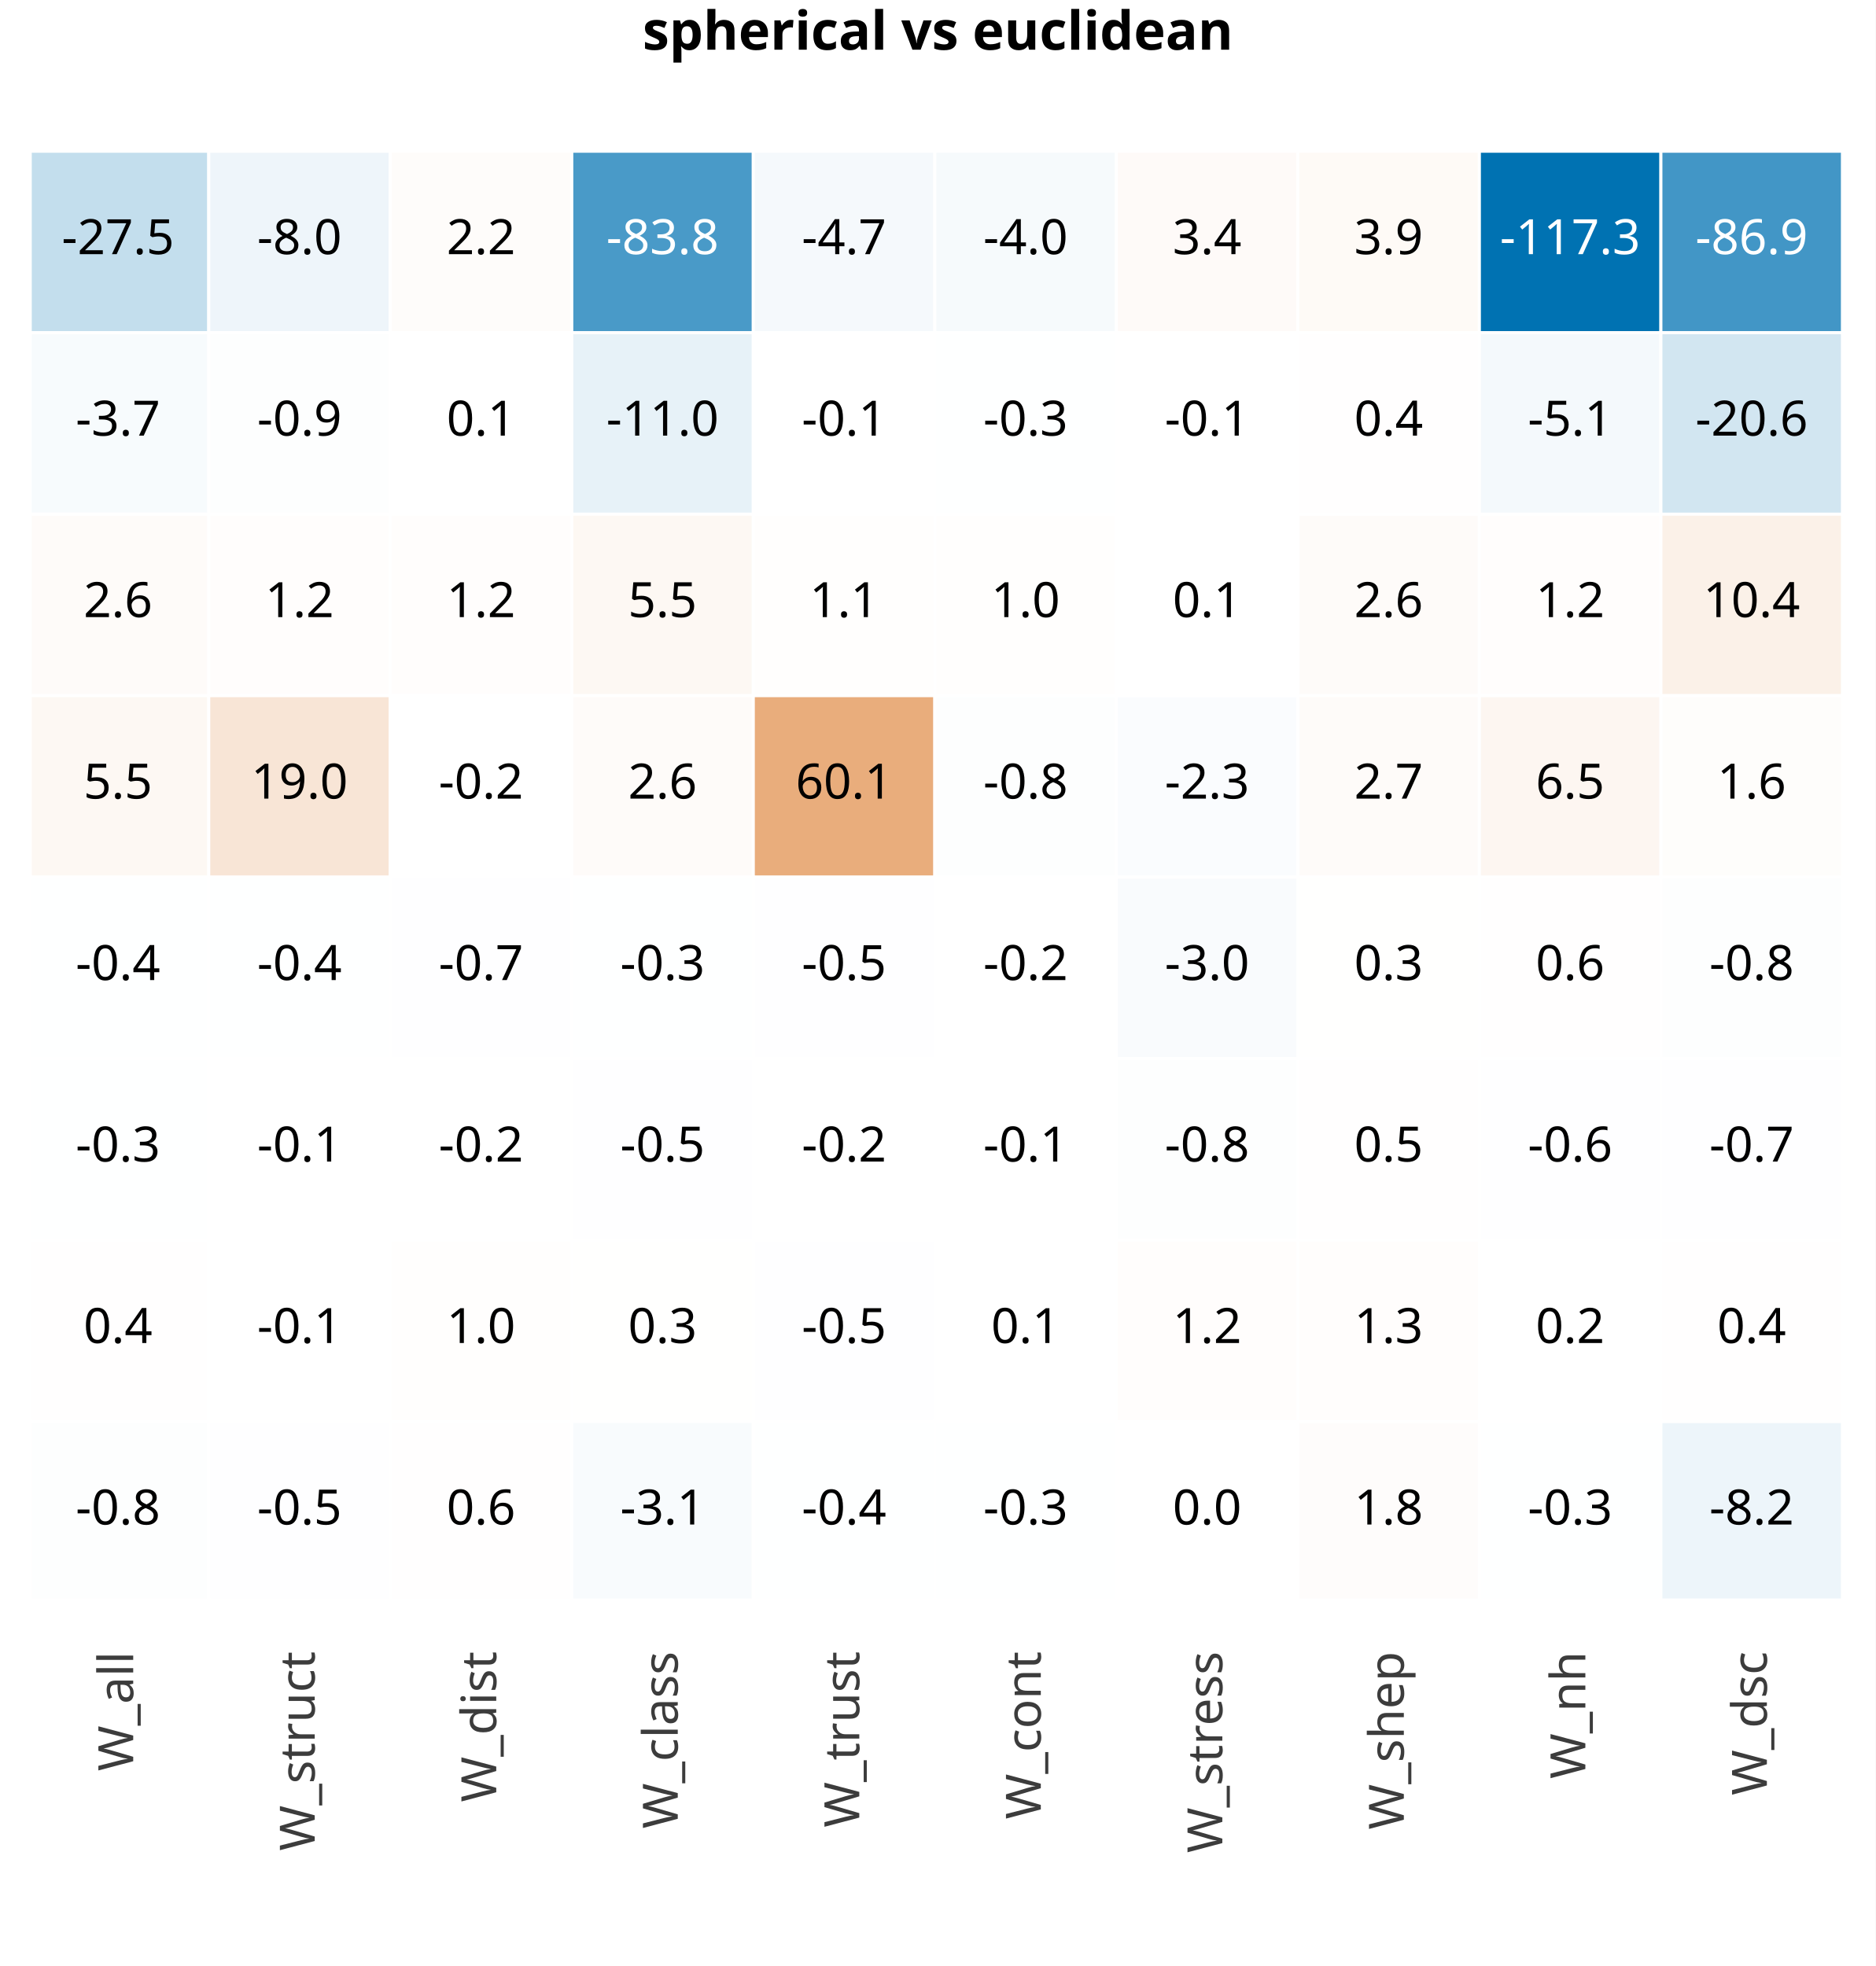
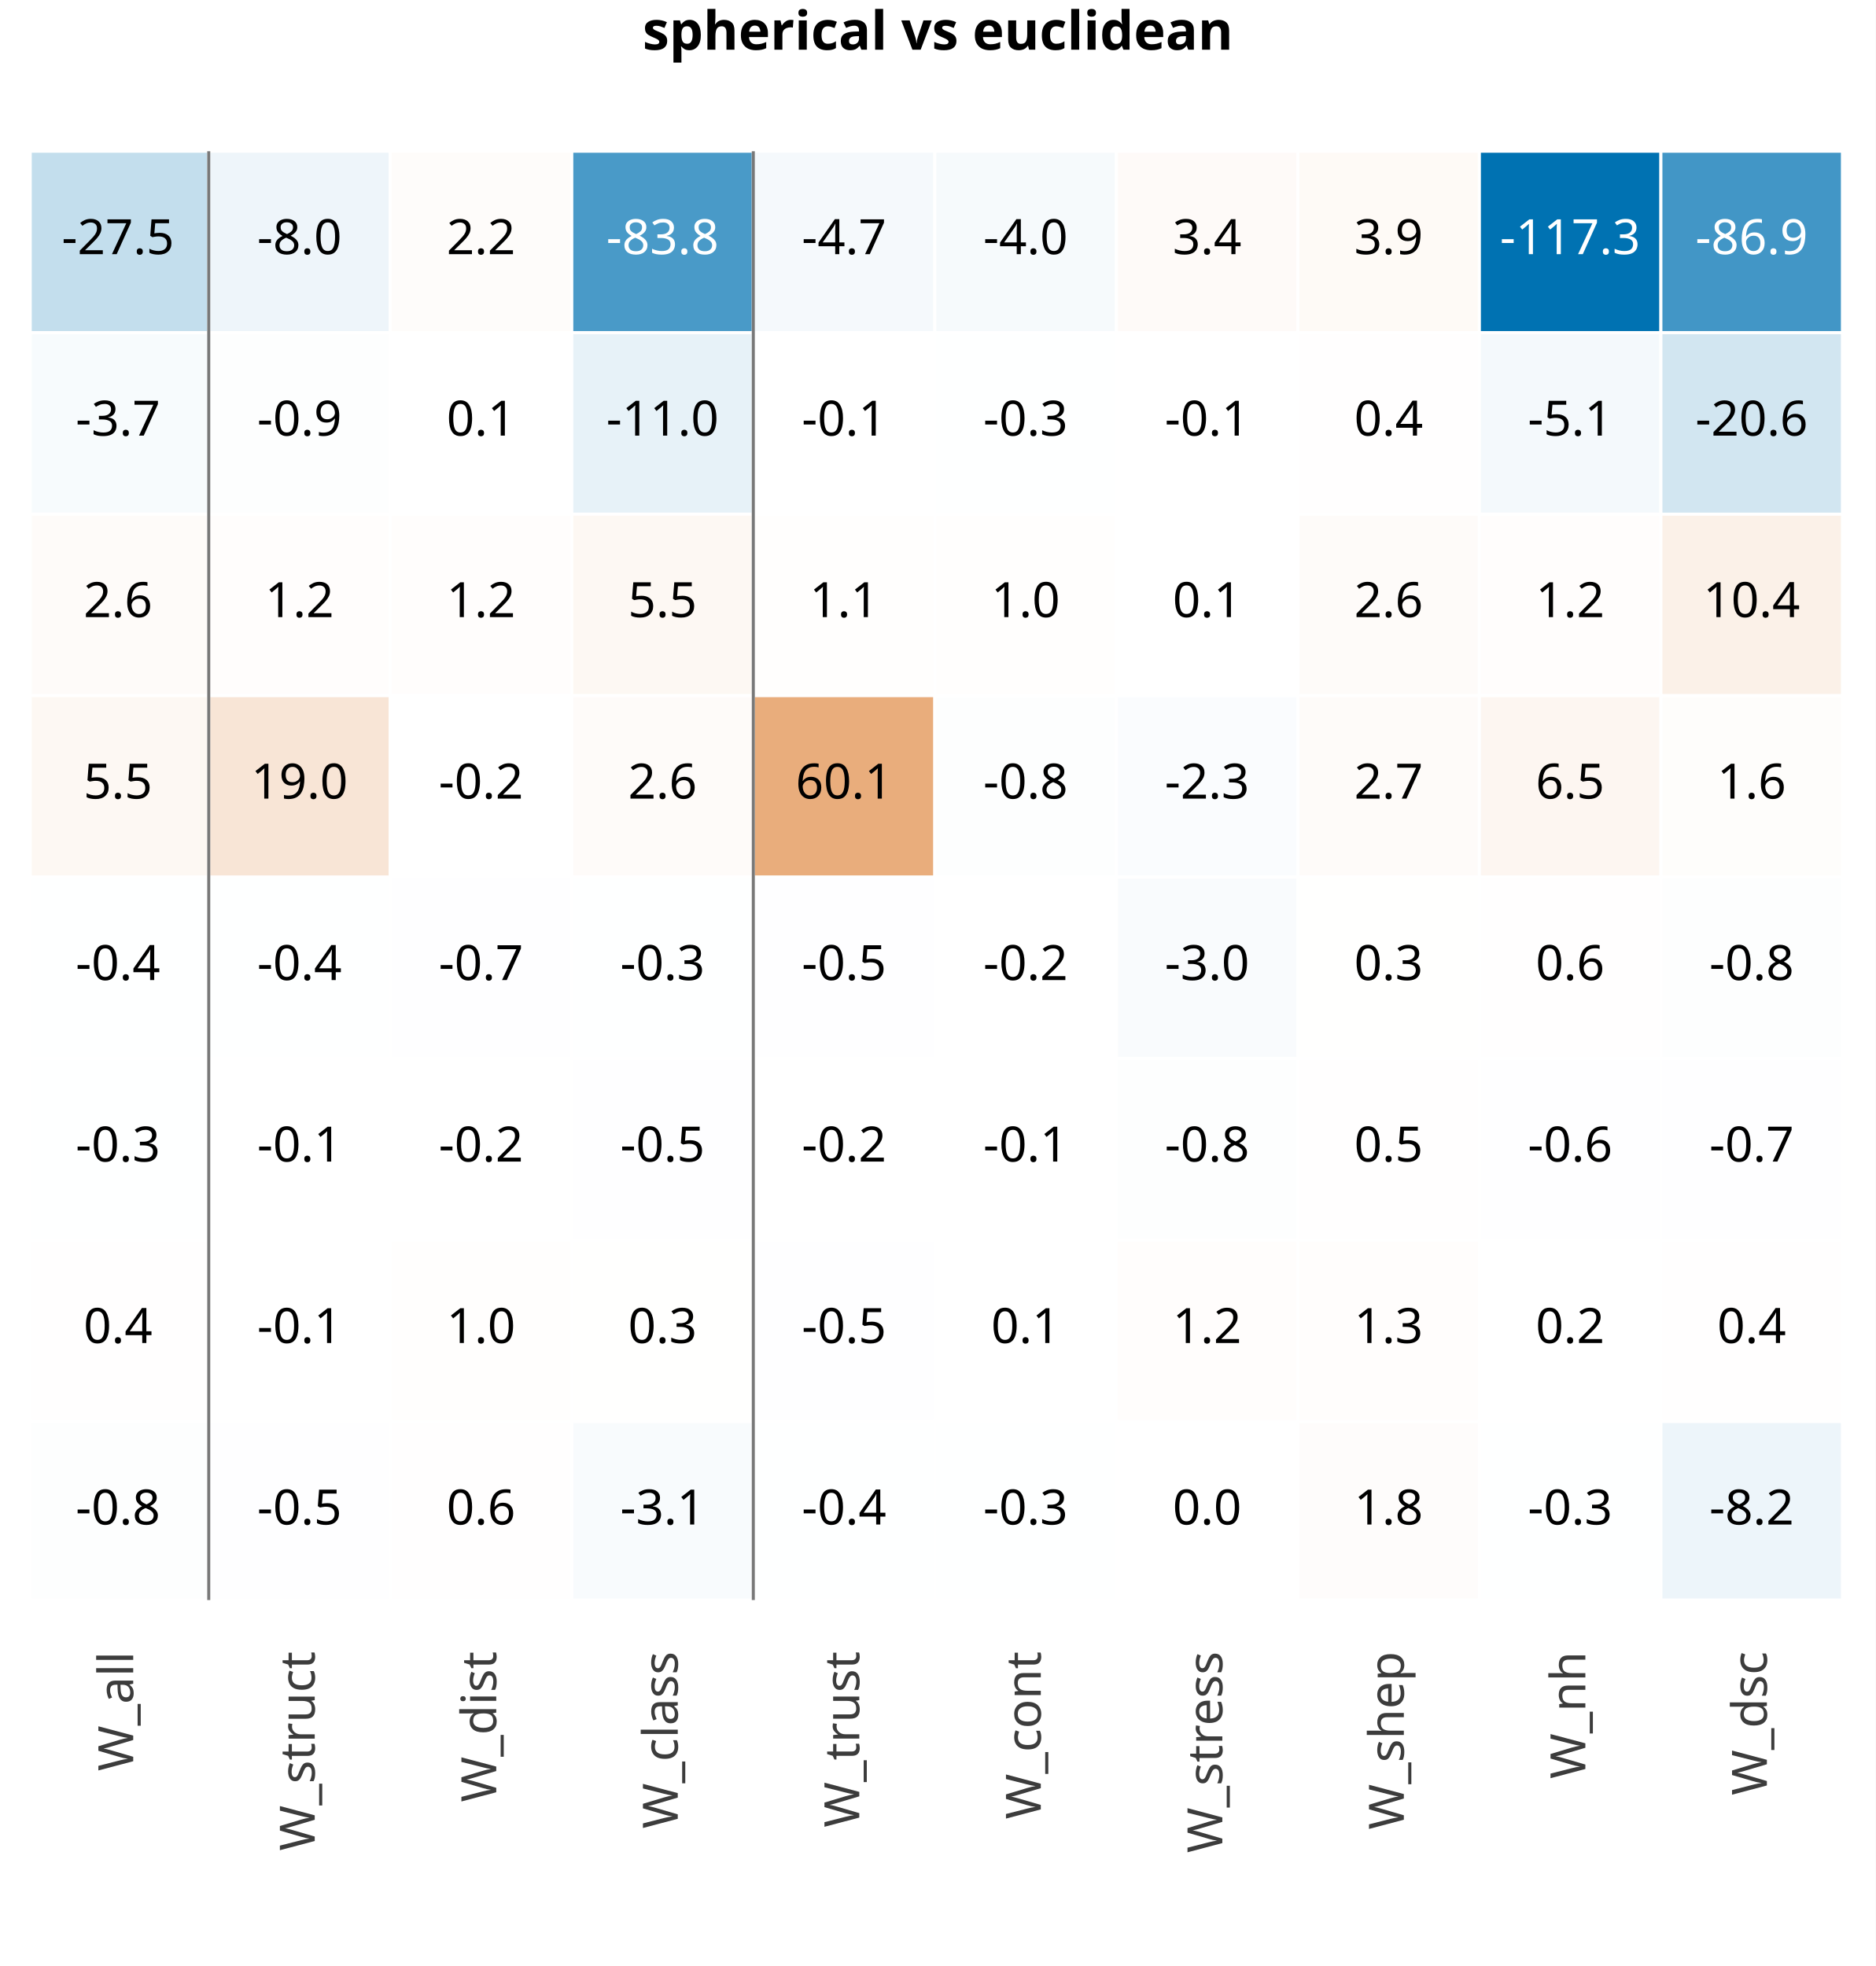
<svg xmlns="http://www.w3.org/2000/svg" width="620" height="650" viewBox="0 0 620 650">
  <rect x="0" y="0" width="620" height="650" opacity="1" fill="#FFFFFF" stroke="none" />
  <text x="310" y="12" dy="0.5ex" text-anchor="middle" font-family="sans-serif" font-size="17.742" opacity="1" fill="#000000" font-weight="bold">
spherical vs euclidean
</text>
  <text x="40" y="546" dy="0.5ex" text-anchor="end" font-family="sans-serif" font-size="16.129" opacity="1" fill="#3C3C3C" transform="rotate(270, 40, 546)">
W_all
</text>
  <text x="100" y="546" dy="0.5ex" text-anchor="end" font-family="sans-serif" font-size="16.129" opacity="1" fill="#3C3C3C" transform="rotate(270, 100, 546)">
W_struct
</text>
  <text x="160" y="546" dy="0.5ex" text-anchor="end" font-family="sans-serif" font-size="16.129" opacity="1" fill="#3C3C3C" transform="rotate(270, 160, 546)">
W_dist
</text>
  <text x="220" y="546" dy="0.5ex" text-anchor="end" font-family="sans-serif" font-size="16.129" opacity="1" fill="#3C3C3C" transform="rotate(270, 220, 546)">
W_class
</text>
  <text x="280" y="546" dy="0.5ex" text-anchor="end" font-family="sans-serif" font-size="16.129" opacity="1" fill="#3C3C3C" transform="rotate(270, 280, 546)">
W_trust
</text>
  <text x="340" y="546" dy="0.5ex" text-anchor="end" font-family="sans-serif" font-size="16.129" opacity="1" fill="#3C3C3C" transform="rotate(270, 340, 546)">
W_cont
</text>
  <text x="400" y="546" dy="0.5ex" text-anchor="end" font-family="sans-serif" font-size="16.129" opacity="1" fill="#3C3C3C" transform="rotate(270, 400, 546)">
W_stress
</text>
  <text x="460" y="546" dy="0.5ex" text-anchor="end" font-family="sans-serif" font-size="16.129" opacity="1" fill="#3C3C3C" transform="rotate(270, 460, 546)">
W_shep
</text>
  <text x="520" y="546" dy="0.5ex" text-anchor="end" font-family="sans-serif" font-size="16.129" opacity="1" fill="#3C3C3C" transform="rotate(270, 520, 546)">
W_nh
</text>
  <text x="580" y="546" dy="0.5ex" text-anchor="end" font-family="sans-serif" font-size="16.129" opacity="1" fill="#3C3C3C" transform="rotate(270, 580, 546)">
W_dsc
</text>
  <rect x="10" y="50" width="59" height="60" opacity="1" fill="#C3DEED" stroke="none" />
  <rect x="10" y="50" width="59" height="60" opacity="1" fill="none" stroke="#FFFFFF" />
  <text x="39" y="80" dy="0.5ex" text-anchor="middle" font-family="sans-serif" font-size="16.129" opacity="1" fill="#000000">
-27.5
</text>
  <rect x="69" y="50" width="60" height="60" opacity="1" fill="#EEF5FA" stroke="none" />
  <rect x="69" y="50" width="60" height="60" opacity="1" fill="none" stroke="#FFFFFF" />
  <text x="99" y="80" dy="0.5ex" text-anchor="middle" font-family="sans-serif" font-size="16.129" opacity="1" fill="#000000">
-8.0
</text>
  <rect x="129" y="50" width="60" height="60" opacity="1" fill="#FEFCFA" stroke="none" />
  <rect x="129" y="50" width="60" height="60" opacity="1" fill="none" stroke="#FFFFFF" />
  <text x="159" y="80" dy="0.5ex" text-anchor="middle" font-family="sans-serif" font-size="16.129" opacity="1" fill="#000000">
2.2
</text>
  <rect x="189" y="50" width="60" height="60" opacity="1" fill="#499AC8" stroke="none" />
  <rect x="189" y="50" width="60" height="60" opacity="1" fill="none" stroke="#FFFFFF" />
  <text x="219" y="80" dy="0.5ex" text-anchor="middle" font-family="sans-serif" font-size="16.129" opacity="1" fill="#FFFFFF">
-83.8
</text>
  <rect x="249" y="50" width="60" height="60" opacity="1" fill="#F5F9FC" stroke="none" />
  <rect x="249" y="50" width="60" height="60" opacity="1" fill="none" stroke="#FFFFFF" />
  <text x="279" y="80" dy="0.5ex" text-anchor="middle" font-family="sans-serif" font-size="16.129" opacity="1" fill="#000000">
-4.7
</text>
  <rect x="309" y="50" width="60" height="60" opacity="1" fill="#F6FAFC" stroke="none" />
  <rect x="309" y="50" width="60" height="60" opacity="1" fill="none" stroke="#FFFFFF" />
  <text x="339" y="80" dy="0.5ex" text-anchor="middle" font-family="sans-serif" font-size="16.129" opacity="1" fill="#000000">
-4.0
</text>
  <rect x="369" y="50" width="60" height="60" opacity="1" fill="#FEFAF8" stroke="none" />
  <rect x="369" y="50" width="60" height="60" opacity="1" fill="none" stroke="#FFFFFF" />
  <text x="399" y="80" dy="0.5ex" text-anchor="middle" font-family="sans-serif" font-size="16.129" opacity="1" fill="#000000">
3.4
</text>
  <rect x="429" y="50" width="60" height="60" opacity="1" fill="#FEFAF6" stroke="none" />
  <rect x="429" y="50" width="60" height="60" opacity="1" fill="none" stroke="#FFFFFF" />
  <text x="459" y="80" dy="0.5ex" text-anchor="middle" font-family="sans-serif" font-size="16.129" opacity="1" fill="#000000">
3.9
</text>
  <rect x="489" y="50" width="60" height="60" opacity="1" fill="#0072B2" stroke="none" />
  <rect x="489" y="50" width="60" height="60" opacity="1" fill="none" stroke="#FFFFFF" />
  <text x="519" y="80" dy="0.5ex" text-anchor="middle" font-family="sans-serif" font-size="16.129" opacity="1" fill="#FFFFFF">
-117.3
</text>
  <rect x="549" y="50" width="60" height="60" opacity="1" fill="#4296C6" stroke="none" />
  <rect x="549" y="50" width="60" height="60" opacity="1" fill="none" stroke="#FFFFFF" />
  <text x="579" y="80" dy="0.5ex" text-anchor="middle" font-family="sans-serif" font-size="16.129" opacity="1" fill="#FFFFFF">
-86.9
</text>
  <rect x="10" y="110" width="59" height="60" opacity="1" fill="#F7FBFD" stroke="none" />
  <rect x="10" y="110" width="59" height="60" opacity="1" fill="none" stroke="#FFFFFF" />
  <text x="39" y="140" dy="0.5ex" text-anchor="middle" font-family="sans-serif" font-size="16.129" opacity="1" fill="#000000">
-3.7
</text>
  <rect x="69" y="110" width="60" height="60" opacity="1" fill="#FDFEFE" stroke="none" />
  <rect x="69" y="110" width="60" height="60" opacity="1" fill="none" stroke="#FFFFFF" />
  <text x="99" y="140" dy="0.5ex" text-anchor="middle" font-family="sans-serif" font-size="16.129" opacity="1" fill="#000000">
-0.9
</text>
  <rect x="129" y="110" width="60" height="60" opacity="1" fill="#FFFFFF" stroke="none" />
  <rect x="129" y="110" width="60" height="60" opacity="1" fill="none" stroke="#FFFFFF" />
  <text x="159" y="140" dy="0.5ex" text-anchor="middle" font-family="sans-serif" font-size="16.129" opacity="1" fill="#000000">
0.1
</text>
  <rect x="189" y="110" width="60" height="60" opacity="1" fill="#E7F2F8" stroke="none" />
  <rect x="189" y="110" width="60" height="60" opacity="1" fill="none" stroke="#FFFFFF" />
  <text x="219" y="140" dy="0.5ex" text-anchor="middle" font-family="sans-serif" font-size="16.129" opacity="1" fill="#000000">
-11.0
</text>
  <rect x="249" y="110" width="60" height="60" opacity="1" fill="#FFFFFF" stroke="none" />
  <rect x="249" y="110" width="60" height="60" opacity="1" fill="none" stroke="#FFFFFF" />
  <text x="279" y="140" dy="0.5ex" text-anchor="middle" font-family="sans-serif" font-size="16.129" opacity="1" fill="#000000">
-0.1
</text>
  <rect x="309" y="110" width="60" height="60" opacity="1" fill="#FEFFFF" stroke="none" />
  <rect x="309" y="110" width="60" height="60" opacity="1" fill="none" stroke="#FFFFFF" />
  <text x="339" y="140" dy="0.5ex" text-anchor="middle" font-family="sans-serif" font-size="16.129" opacity="1" fill="#000000">
-0.3
</text>
  <rect x="369" y="110" width="60" height="60" opacity="1" fill="#FFFFFF" stroke="none" />
  <rect x="369" y="110" width="60" height="60" opacity="1" fill="none" stroke="#FFFFFF" />
  <text x="399" y="140" dy="0.5ex" text-anchor="middle" font-family="sans-serif" font-size="16.129" opacity="1" fill="#000000">
-0.1
</text>
  <rect x="429" y="110" width="60" height="60" opacity="1" fill="#FFFEFE" stroke="none" />
  <rect x="429" y="110" width="60" height="60" opacity="1" fill="none" stroke="#FFFFFF" />
  <text x="459" y="140" dy="0.5ex" text-anchor="middle" font-family="sans-serif" font-size="16.129" opacity="1" fill="#000000">
0.4
</text>
  <rect x="489" y="110" width="60" height="60" opacity="1" fill="#F4F9FC" stroke="none" />
  <rect x="489" y="110" width="60" height="60" opacity="1" fill="none" stroke="#FFFFFF" />
  <text x="519" y="140" dy="0.5ex" text-anchor="middle" font-family="sans-serif" font-size="16.129" opacity="1" fill="#000000">
-5.1
</text>
  <rect x="549" y="110" width="60" height="60" opacity="1" fill="#D2E6F1" stroke="none" />
  <rect x="549" y="110" width="60" height="60" opacity="1" fill="none" stroke="#FFFFFF" />
  <text x="579" y="140" dy="0.5ex" text-anchor="middle" font-family="sans-serif" font-size="16.129" opacity="1" fill="#000000">
-20.6
</text>
  <rect x="10" y="170" width="59" height="60" opacity="1" fill="#FEFBF9" stroke="none" />
  <rect x="10" y="170" width="59" height="60" opacity="1" fill="none" stroke="#FFFFFF" />
  <text x="39" y="200" dy="0.5ex" text-anchor="middle" font-family="sans-serif" font-size="16.129" opacity="1" fill="#000000">
2.6
</text>
  <rect x="69" y="170" width="60" height="60" opacity="1" fill="#FFFDFC" stroke="none" />
  <rect x="69" y="170" width="60" height="60" opacity="1" fill="none" stroke="#FFFFFF" />
  <text x="99" y="200" dy="0.5ex" text-anchor="middle" font-family="sans-serif" font-size="16.129" opacity="1" fill="#000000">
1.2
</text>
  <rect x="129" y="170" width="60" height="60" opacity="1" fill="#FFFDFC" stroke="none" />
  <rect x="129" y="170" width="60" height="60" opacity="1" fill="none" stroke="#FFFFFF" />
  <text x="159" y="200" dy="0.5ex" text-anchor="middle" font-family="sans-serif" font-size="16.129" opacity="1" fill="#000000">
1.2
</text>
  <rect x="189" y="170" width="60" height="60" opacity="1" fill="#FDF8F3" stroke="none" />
  <rect x="189" y="170" width="60" height="60" opacity="1" fill="none" stroke="#FFFFFF" />
  <text x="219" y="200" dy="0.5ex" text-anchor="middle" font-family="sans-serif" font-size="16.129" opacity="1" fill="#000000">
5.5
</text>
  <rect x="249" y="170" width="60" height="60" opacity="1" fill="#FFFEFD" stroke="none" />
  <rect x="249" y="170" width="60" height="60" opacity="1" fill="none" stroke="#FFFFFF" />
  <text x="279" y="200" dy="0.5ex" text-anchor="middle" font-family="sans-serif" font-size="16.129" opacity="1" fill="#000000">
1.1
</text>
  <rect x="309" y="170" width="60" height="60" opacity="1" fill="#FFFEFD" stroke="none" />
  <rect x="309" y="170" width="60" height="60" opacity="1" fill="none" stroke="#FFFFFF" />
  <text x="339" y="200" dy="0.5ex" text-anchor="middle" font-family="sans-serif" font-size="16.129" opacity="1" fill="#000000">
1.0
</text>
  <rect x="369" y="170" width="60" height="60" opacity="1" fill="#FFFFFF" stroke="none" />
  <rect x="369" y="170" width="60" height="60" opacity="1" fill="none" stroke="#FFFFFF" />
  <text x="399" y="200" dy="0.5ex" text-anchor="middle" font-family="sans-serif" font-size="16.129" opacity="1" fill="#000000">
0.1
</text>
  <rect x="429" y="170" width="60" height="60" opacity="1" fill="#FEFBF9" stroke="none" />
  <rect x="429" y="170" width="60" height="60" opacity="1" fill="none" stroke="#FFFFFF" />
  <text x="459" y="200" dy="0.5ex" text-anchor="middle" font-family="sans-serif" font-size="16.129" opacity="1" fill="#000000">
2.6
</text>
  <rect x="489" y="170" width="60" height="60" opacity="1" fill="#FFFDFC" stroke="none" />
  <rect x="489" y="170" width="60" height="60" opacity="1" fill="none" stroke="#FFFFFF" />
  <text x="519" y="200" dy="0.5ex" text-anchor="middle" font-family="sans-serif" font-size="16.129" opacity="1" fill="#000000">
1.2
</text>
  <rect x="549" y="170" width="60" height="60" opacity="1" fill="#FBF1E8" stroke="none" />
  <rect x="549" y="170" width="60" height="60" opacity="1" fill="none" stroke="#FFFFFF" />
  <text x="579" y="200" dy="0.5ex" text-anchor="middle" font-family="sans-serif" font-size="16.129" opacity="1" fill="#000000">
10.4
</text>
  <rect x="10" y="230" width="59" height="60" opacity="1" fill="#FDF8F3" stroke="none" />
  <rect x="10" y="230" width="59" height="60" opacity="1" fill="none" stroke="#FFFFFF" />
  <text x="39" y="260" dy="0.5ex" text-anchor="middle" font-family="sans-serif" font-size="16.129" opacity="1" fill="#000000">
5.5
</text>
  <rect x="69" y="230" width="60" height="60" opacity="1" fill="#F8E5D6" stroke="none" />
  <rect x="69" y="230" width="60" height="60" opacity="1" fill="none" stroke="#FFFFFF" />
  <text x="99" y="260" dy="0.5ex" text-anchor="middle" font-family="sans-serif" font-size="16.129" opacity="1" fill="#000000">
19.0
</text>
  <rect x="129" y="230" width="60" height="60" opacity="1" fill="#FFFFFF" stroke="none" />
  <rect x="129" y="230" width="60" height="60" opacity="1" fill="none" stroke="#FFFFFF" />
  <text x="159" y="260" dy="0.5ex" text-anchor="middle" font-family="sans-serif" font-size="16.129" opacity="1" fill="#000000">
-0.2
</text>
  <rect x="189" y="230" width="60" height="60" opacity="1" fill="#FEFBF9" stroke="none" />
  <rect x="189" y="230" width="60" height="60" opacity="1" fill="none" stroke="#FFFFFF" />
  <text x="219" y="260" dy="0.5ex" text-anchor="middle" font-family="sans-serif" font-size="16.129" opacity="1" fill="#000000">
2.6
</text>
  <rect x="249" y="230" width="60" height="60" opacity="1" fill="#E9AD7C" stroke="none" />
  <rect x="249" y="230" width="60" height="60" opacity="1" fill="none" stroke="#FFFFFF" />
  <text x="279" y="260" dy="0.5ex" text-anchor="middle" font-family="sans-serif" font-size="16.129" opacity="1" fill="#000000">
60.1
</text>
  <rect x="309" y="230" width="60" height="60" opacity="1" fill="#FDFEFE" stroke="none" />
  <rect x="309" y="230" width="60" height="60" opacity="1" fill="none" stroke="#FFFFFF" />
  <text x="339" y="260" dy="0.5ex" text-anchor="middle" font-family="sans-serif" font-size="16.129" opacity="1" fill="#000000">
-0.8
</text>
  <rect x="369" y="230" width="60" height="60" opacity="1" fill="#FAFCFE" stroke="none" />
  <rect x="369" y="230" width="60" height="60" opacity="1" fill="none" stroke="#FFFFFF" />
  <text x="399" y="260" dy="0.5ex" text-anchor="middle" font-family="sans-serif" font-size="16.129" opacity="1" fill="#000000">
-2.3
</text>
  <rect x="429" y="230" width="60" height="60" opacity="1" fill="#FEFBF9" stroke="none" />
  <rect x="429" y="230" width="60" height="60" opacity="1" fill="none" stroke="#FFFFFF" />
  <text x="459" y="260" dy="0.5ex" text-anchor="middle" font-family="sans-serif" font-size="16.129" opacity="1" fill="#000000">
2.7
</text>
  <rect x="489" y="230" width="60" height="60" opacity="1" fill="#FDF6F1" stroke="none" />
  <rect x="489" y="230" width="60" height="60" opacity="1" fill="none" stroke="#FFFFFF" />
  <text x="519" y="260" dy="0.5ex" text-anchor="middle" font-family="sans-serif" font-size="16.129" opacity="1" fill="#000000">
6.5
</text>
  <rect x="549" y="230" width="60" height="60" opacity="1" fill="#FEFDFB" stroke="none" />
  <rect x="549" y="230" width="60" height="60" opacity="1" fill="none" stroke="#FFFFFF" />
  <text x="579" y="260" dy="0.5ex" text-anchor="middle" font-family="sans-serif" font-size="16.129" opacity="1" fill="#000000">
1.6
</text>
  <rect x="10" y="290" width="59" height="60" opacity="1" fill="#FEFFFF" stroke="none" />
  <rect x="10" y="290" width="59" height="60" opacity="1" fill="none" stroke="#FFFFFF" />
  <text x="39" y="320" dy="0.5ex" text-anchor="middle" font-family="sans-serif" font-size="16.129" opacity="1" fill="#000000">
-0.4
</text>
  <rect x="69" y="290" width="60" height="60" opacity="1" fill="#FEFFFF" stroke="none" />
  <rect x="69" y="290" width="60" height="60" opacity="1" fill="none" stroke="#FFFFFF" />
  <text x="99" y="320" dy="0.5ex" text-anchor="middle" font-family="sans-serif" font-size="16.129" opacity="1" fill="#000000">
-0.4
</text>
  <rect x="129" y="290" width="60" height="60" opacity="1" fill="#FEFEFF" stroke="none" />
  <rect x="129" y="290" width="60" height="60" opacity="1" fill="none" stroke="#FFFFFF" />
  <text x="159" y="320" dy="0.5ex" text-anchor="middle" font-family="sans-serif" font-size="16.129" opacity="1" fill="#000000">
-0.7
</text>
  <rect x="189" y="290" width="60" height="60" opacity="1" fill="#FEFFFF" stroke="none" />
  <rect x="189" y="290" width="60" height="60" opacity="1" fill="none" stroke="#FFFFFF" />
  <text x="219" y="320" dy="0.5ex" text-anchor="middle" font-family="sans-serif" font-size="16.129" opacity="1" fill="#000000">
-0.3
</text>
  <rect x="249" y="290" width="60" height="60" opacity="1" fill="#FEFEFF" stroke="none" />
  <rect x="249" y="290" width="60" height="60" opacity="1" fill="none" stroke="#FFFFFF" />
  <text x="279" y="320" dy="0.5ex" text-anchor="middle" font-family="sans-serif" font-size="16.129" opacity="1" fill="#000000">
-0.5
</text>
  <rect x="309" y="290" width="60" height="60" opacity="1" fill="#FFFFFF" stroke="none" />
  <rect x="309" y="290" width="60" height="60" opacity="1" fill="none" stroke="#FFFFFF" />
  <text x="339" y="320" dy="0.5ex" text-anchor="middle" font-family="sans-serif" font-size="16.129" opacity="1" fill="#000000">
-0.2
</text>
  <rect x="369" y="290" width="60" height="60" opacity="1" fill="#F9FBFD" stroke="none" />
  <rect x="369" y="290" width="60" height="60" opacity="1" fill="none" stroke="#FFFFFF" />
  <text x="399" y="320" dy="0.5ex" text-anchor="middle" font-family="sans-serif" font-size="16.129" opacity="1" fill="#000000">
-3.0
</text>
  <rect x="429" y="290" width="60" height="60" opacity="1" fill="#FFFFFE" stroke="none" />
  <rect x="429" y="290" width="60" height="60" opacity="1" fill="none" stroke="#FFFFFF" />
  <text x="459" y="320" dy="0.5ex" text-anchor="middle" font-family="sans-serif" font-size="16.129" opacity="1" fill="#000000">
0.3
</text>
  <rect x="489" y="290" width="60" height="60" opacity="1" fill="#FFFEFE" stroke="none" />
  <rect x="489" y="290" width="60" height="60" opacity="1" fill="none" stroke="#FFFFFF" />
  <text x="519" y="320" dy="0.5ex" text-anchor="middle" font-family="sans-serif" font-size="16.129" opacity="1" fill="#000000">
0.6
</text>
  <rect x="549" y="290" width="60" height="60" opacity="1" fill="#FDFEFE" stroke="none" />
  <rect x="549" y="290" width="60" height="60" opacity="1" fill="none" stroke="#FFFFFF" />
  <text x="579" y="320" dy="0.5ex" text-anchor="middle" font-family="sans-serif" font-size="16.129" opacity="1" fill="#000000">
-0.8
</text>
  <rect x="10" y="350" width="59" height="60" opacity="1" fill="#FEFFFF" stroke="none" />
  <rect x="10" y="350" width="59" height="60" opacity="1" fill="none" stroke="#FFFFFF" />
  <text x="39" y="380" dy="0.5ex" text-anchor="middle" font-family="sans-serif" font-size="16.129" opacity="1" fill="#000000">
-0.3
</text>
  <rect x="69" y="350" width="60" height="60" opacity="1" fill="#FFFFFF" stroke="none" />
  <rect x="69" y="350" width="60" height="60" opacity="1" fill="none" stroke="#FFFFFF" />
  <text x="99" y="380" dy="0.5ex" text-anchor="middle" font-family="sans-serif" font-size="16.129" opacity="1" fill="#000000">
-0.1
</text>
  <rect x="129" y="350" width="60" height="60" opacity="1" fill="#FFFFFF" stroke="none" />
  <rect x="129" y="350" width="60" height="60" opacity="1" fill="none" stroke="#FFFFFF" />
  <text x="159" y="380" dy="0.5ex" text-anchor="middle" font-family="sans-serif" font-size="16.129" opacity="1" fill="#000000">
-0.2
</text>
  <rect x="189" y="350" width="60" height="60" opacity="1" fill="#FEFEFF" stroke="none" />
  <rect x="189" y="350" width="60" height="60" opacity="1" fill="none" stroke="#FFFFFF" />
  <text x="219" y="380" dy="0.5ex" text-anchor="middle" font-family="sans-serif" font-size="16.129" opacity="1" fill="#000000">
-0.5
</text>
  <rect x="249" y="350" width="60" height="60" opacity="1" fill="#FFFFFF" stroke="none" />
  <rect x="249" y="350" width="60" height="60" opacity="1" fill="none" stroke="#FFFFFF" />
  <text x="279" y="380" dy="0.5ex" text-anchor="middle" font-family="sans-serif" font-size="16.129" opacity="1" fill="#000000">
-0.2
</text>
  <rect x="309" y="350" width="60" height="60" opacity="1" fill="#FFFFFF" stroke="none" />
  <rect x="309" y="350" width="60" height="60" opacity="1" fill="none" stroke="#FFFFFF" />
  <text x="339" y="380" dy="0.5ex" text-anchor="middle" font-family="sans-serif" font-size="16.129" opacity="1" fill="#000000">
-0.1
</text>
  <rect x="369" y="350" width="60" height="60" opacity="1" fill="#FDFEFE" stroke="none" />
  <rect x="369" y="350" width="60" height="60" opacity="1" fill="none" stroke="#FFFFFF" />
  <text x="399" y="380" dy="0.5ex" text-anchor="middle" font-family="sans-serif" font-size="16.129" opacity="1" fill="#000000">
-0.8
</text>
  <rect x="429" y="350" width="60" height="60" opacity="1" fill="#FFFEFE" stroke="none" />
  <rect x="429" y="350" width="60" height="60" opacity="1" fill="none" stroke="#FFFFFF" />
  <text x="459" y="380" dy="0.5ex" text-anchor="middle" font-family="sans-serif" font-size="16.129" opacity="1" fill="#000000">
0.5
</text>
  <rect x="489" y="350" width="60" height="60" opacity="1" fill="#FEFEFF" stroke="none" />
  <rect x="489" y="350" width="60" height="60" opacity="1" fill="none" stroke="#FFFFFF" />
  <text x="519" y="380" dy="0.5ex" text-anchor="middle" font-family="sans-serif" font-size="16.129" opacity="1" fill="#000000">
-0.6
</text>
  <rect x="549" y="350" width="60" height="60" opacity="1" fill="#FEFEFF" stroke="none" />
  <rect x="549" y="350" width="60" height="60" opacity="1" fill="none" stroke="#FFFFFF" />
  <text x="579" y="380" dy="0.5ex" text-anchor="middle" font-family="sans-serif" font-size="16.129" opacity="1" fill="#000000">
-0.7
</text>
  <rect x="10" y="410" width="59" height="60" opacity="1" fill="#FFFEFE" stroke="none" />
  <rect x="10" y="410" width="59" height="60" opacity="1" fill="none" stroke="#FFFFFF" />
  <text x="39" y="440" dy="0.5ex" text-anchor="middle" font-family="sans-serif" font-size="16.129" opacity="1" fill="#000000">
0.4
</text>
  <rect x="69" y="410" width="60" height="60" opacity="1" fill="#FFFFFF" stroke="none" />
  <rect x="69" y="410" width="60" height="60" opacity="1" fill="none" stroke="#FFFFFF" />
  <text x="99" y="440" dy="0.5ex" text-anchor="middle" font-family="sans-serif" font-size="16.129" opacity="1" fill="#000000">
-0.1
</text>
  <rect x="129" y="410" width="60" height="60" opacity="1" fill="#FFFEFD" stroke="none" />
  <rect x="129" y="410" width="60" height="60" opacity="1" fill="none" stroke="#FFFFFF" />
  <text x="159" y="440" dy="0.5ex" text-anchor="middle" font-family="sans-serif" font-size="16.129" opacity="1" fill="#000000">
1.0
</text>
  <rect x="189" y="410" width="60" height="60" opacity="1" fill="#FFFFFE" stroke="none" />
  <rect x="189" y="410" width="60" height="60" opacity="1" fill="none" stroke="#FFFFFF" />
  <text x="219" y="440" dy="0.5ex" text-anchor="middle" font-family="sans-serif" font-size="16.129" opacity="1" fill="#000000">
0.3
</text>
  <rect x="249" y="410" width="60" height="60" opacity="1" fill="#FEFEFF" stroke="none" />
  <rect x="249" y="410" width="60" height="60" opacity="1" fill="none" stroke="#FFFFFF" />
  <text x="279" y="440" dy="0.5ex" text-anchor="middle" font-family="sans-serif" font-size="16.129" opacity="1" fill="#000000">
-0.5
</text>
  <rect x="309" y="410" width="60" height="60" opacity="1" fill="#FFFFFF" stroke="none" />
  <rect x="309" y="410" width="60" height="60" opacity="1" fill="none" stroke="#FFFFFF" />
  <text x="339" y="440" dy="0.5ex" text-anchor="middle" font-family="sans-serif" font-size="16.129" opacity="1" fill="#000000">
0.1
</text>
  <rect x="369" y="410" width="60" height="60" opacity="1" fill="#FFFDFC" stroke="none" />
  <rect x="369" y="410" width="60" height="60" opacity="1" fill="none" stroke="#FFFFFF" />
  <text x="399" y="440" dy="0.5ex" text-anchor="middle" font-family="sans-serif" font-size="16.129" opacity="1" fill="#000000">
1.2
</text>
  <rect x="429" y="410" width="60" height="60" opacity="1" fill="#FFFDFC" stroke="none" />
  <rect x="429" y="410" width="60" height="60" opacity="1" fill="none" stroke="#FFFFFF" />
  <text x="459" y="440" dy="0.5ex" text-anchor="middle" font-family="sans-serif" font-size="16.129" opacity="1" fill="#000000">
1.3
</text>
  <rect x="489" y="410" width="60" height="60" opacity="1" fill="#FFFFFF" stroke="none" />
  <rect x="489" y="410" width="60" height="60" opacity="1" fill="none" stroke="#FFFFFF" />
  <text x="519" y="440" dy="0.5ex" text-anchor="middle" font-family="sans-serif" font-size="16.129" opacity="1" fill="#000000">
0.2
</text>
  <rect x="549" y="410" width="60" height="60" opacity="1" fill="#FFFEFE" stroke="none" />
  <rect x="549" y="410" width="60" height="60" opacity="1" fill="none" stroke="#FFFFFF" />
  <text x="579" y="440" dy="0.5ex" text-anchor="middle" font-family="sans-serif" font-size="16.129" opacity="1" fill="#000000">
0.4
</text>
  <rect x="10" y="470" width="59" height="59" opacity="1" fill="#FDFEFE" stroke="none" />
  <rect x="10" y="470" width="59" height="59" opacity="1" fill="none" stroke="#FFFFFF" />
  <text x="39" y="500" dy="0.5ex" text-anchor="middle" font-family="sans-serif" font-size="16.129" opacity="1" fill="#000000">
-0.8
</text>
  <rect x="69" y="470" width="60" height="59" opacity="1" fill="#FEFEFF" stroke="none" />
  <rect x="69" y="470" width="60" height="59" opacity="1" fill="none" stroke="#FFFFFF" />
  <text x="99" y="500" dy="0.5ex" text-anchor="middle" font-family="sans-serif" font-size="16.129" opacity="1" fill="#000000">
-0.5
</text>
  <rect x="129" y="470" width="60" height="59" opacity="1" fill="#FFFEFE" stroke="none" />
  <rect x="129" y="470" width="60" height="59" opacity="1" fill="none" stroke="#FFFFFF" />
  <text x="159" y="500" dy="0.5ex" text-anchor="middle" font-family="sans-serif" font-size="16.129" opacity="1" fill="#000000">
0.6
</text>
  <rect x="189" y="470" width="60" height="59" opacity="1" fill="#F8FBFD" stroke="none" />
  <rect x="189" y="470" width="60" height="59" opacity="1" fill="none" stroke="#FFFFFF" />
  <text x="219" y="500" dy="0.5ex" text-anchor="middle" font-family="sans-serif" font-size="16.129" opacity="1" fill="#000000">
-3.1
</text>
  <rect x="249" y="470" width="60" height="59" opacity="1" fill="#FEFFFF" stroke="none" />
  <rect x="249" y="470" width="60" height="59" opacity="1" fill="none" stroke="#FFFFFF" />
  <text x="279" y="500" dy="0.5ex" text-anchor="middle" font-family="sans-serif" font-size="16.129" opacity="1" fill="#000000">
-0.4
</text>
  <rect x="309" y="470" width="60" height="59" opacity="1" fill="#FEFFFF" stroke="none" />
  <rect x="309" y="470" width="60" height="59" opacity="1" fill="none" stroke="#FFFFFF" />
  <text x="339" y="500" dy="0.5ex" text-anchor="middle" font-family="sans-serif" font-size="16.129" opacity="1" fill="#000000">
-0.3
</text>
  <rect x="369" y="470" width="60" height="59" opacity="1" fill="#FFFFFF" stroke="none" />
  <rect x="369" y="470" width="60" height="59" opacity="1" fill="none" stroke="#FFFFFF" />
  <text x="399" y="500" dy="0.5ex" text-anchor="middle" font-family="sans-serif" font-size="16.129" opacity="1" fill="#000000">
0.0
</text>
  <rect x="429" y="470" width="60" height="59" opacity="1" fill="#FEFCFB" stroke="none" />
  <rect x="429" y="470" width="60" height="59" opacity="1" fill="none" stroke="#FFFFFF" />
  <text x="459" y="500" dy="0.5ex" text-anchor="middle" font-family="sans-serif" font-size="16.129" opacity="1" fill="#000000">
1.8
</text>
  <rect x="489" y="470" width="60" height="59" opacity="1" fill="#FEFFFF" stroke="none" />
  <rect x="489" y="470" width="60" height="59" opacity="1" fill="none" stroke="#FFFFFF" />
  <text x="519" y="500" dy="0.5ex" text-anchor="middle" font-family="sans-serif" font-size="16.129" opacity="1" fill="#000000">
-0.3
</text>
  <rect x="549" y="470" width="60" height="59" opacity="1" fill="#EDF5FA" stroke="none" />
  <rect x="549" y="470" width="60" height="59" opacity="1" fill="none" stroke="#FFFFFF" />
  <text x="579" y="500" dy="0.5ex" text-anchor="middle" font-family="sans-serif" font-size="16.129" opacity="1" fill="#000000">
-8.2
</text>
+   <polyline fill="none" opacity="1" stroke="#787878" stroke-width="1" points="69,50 69,529 " />
+   <polyline fill="none" opacity="1" stroke="#787878" stroke-width="1" points="249,50 249,529 " />
</svg>
